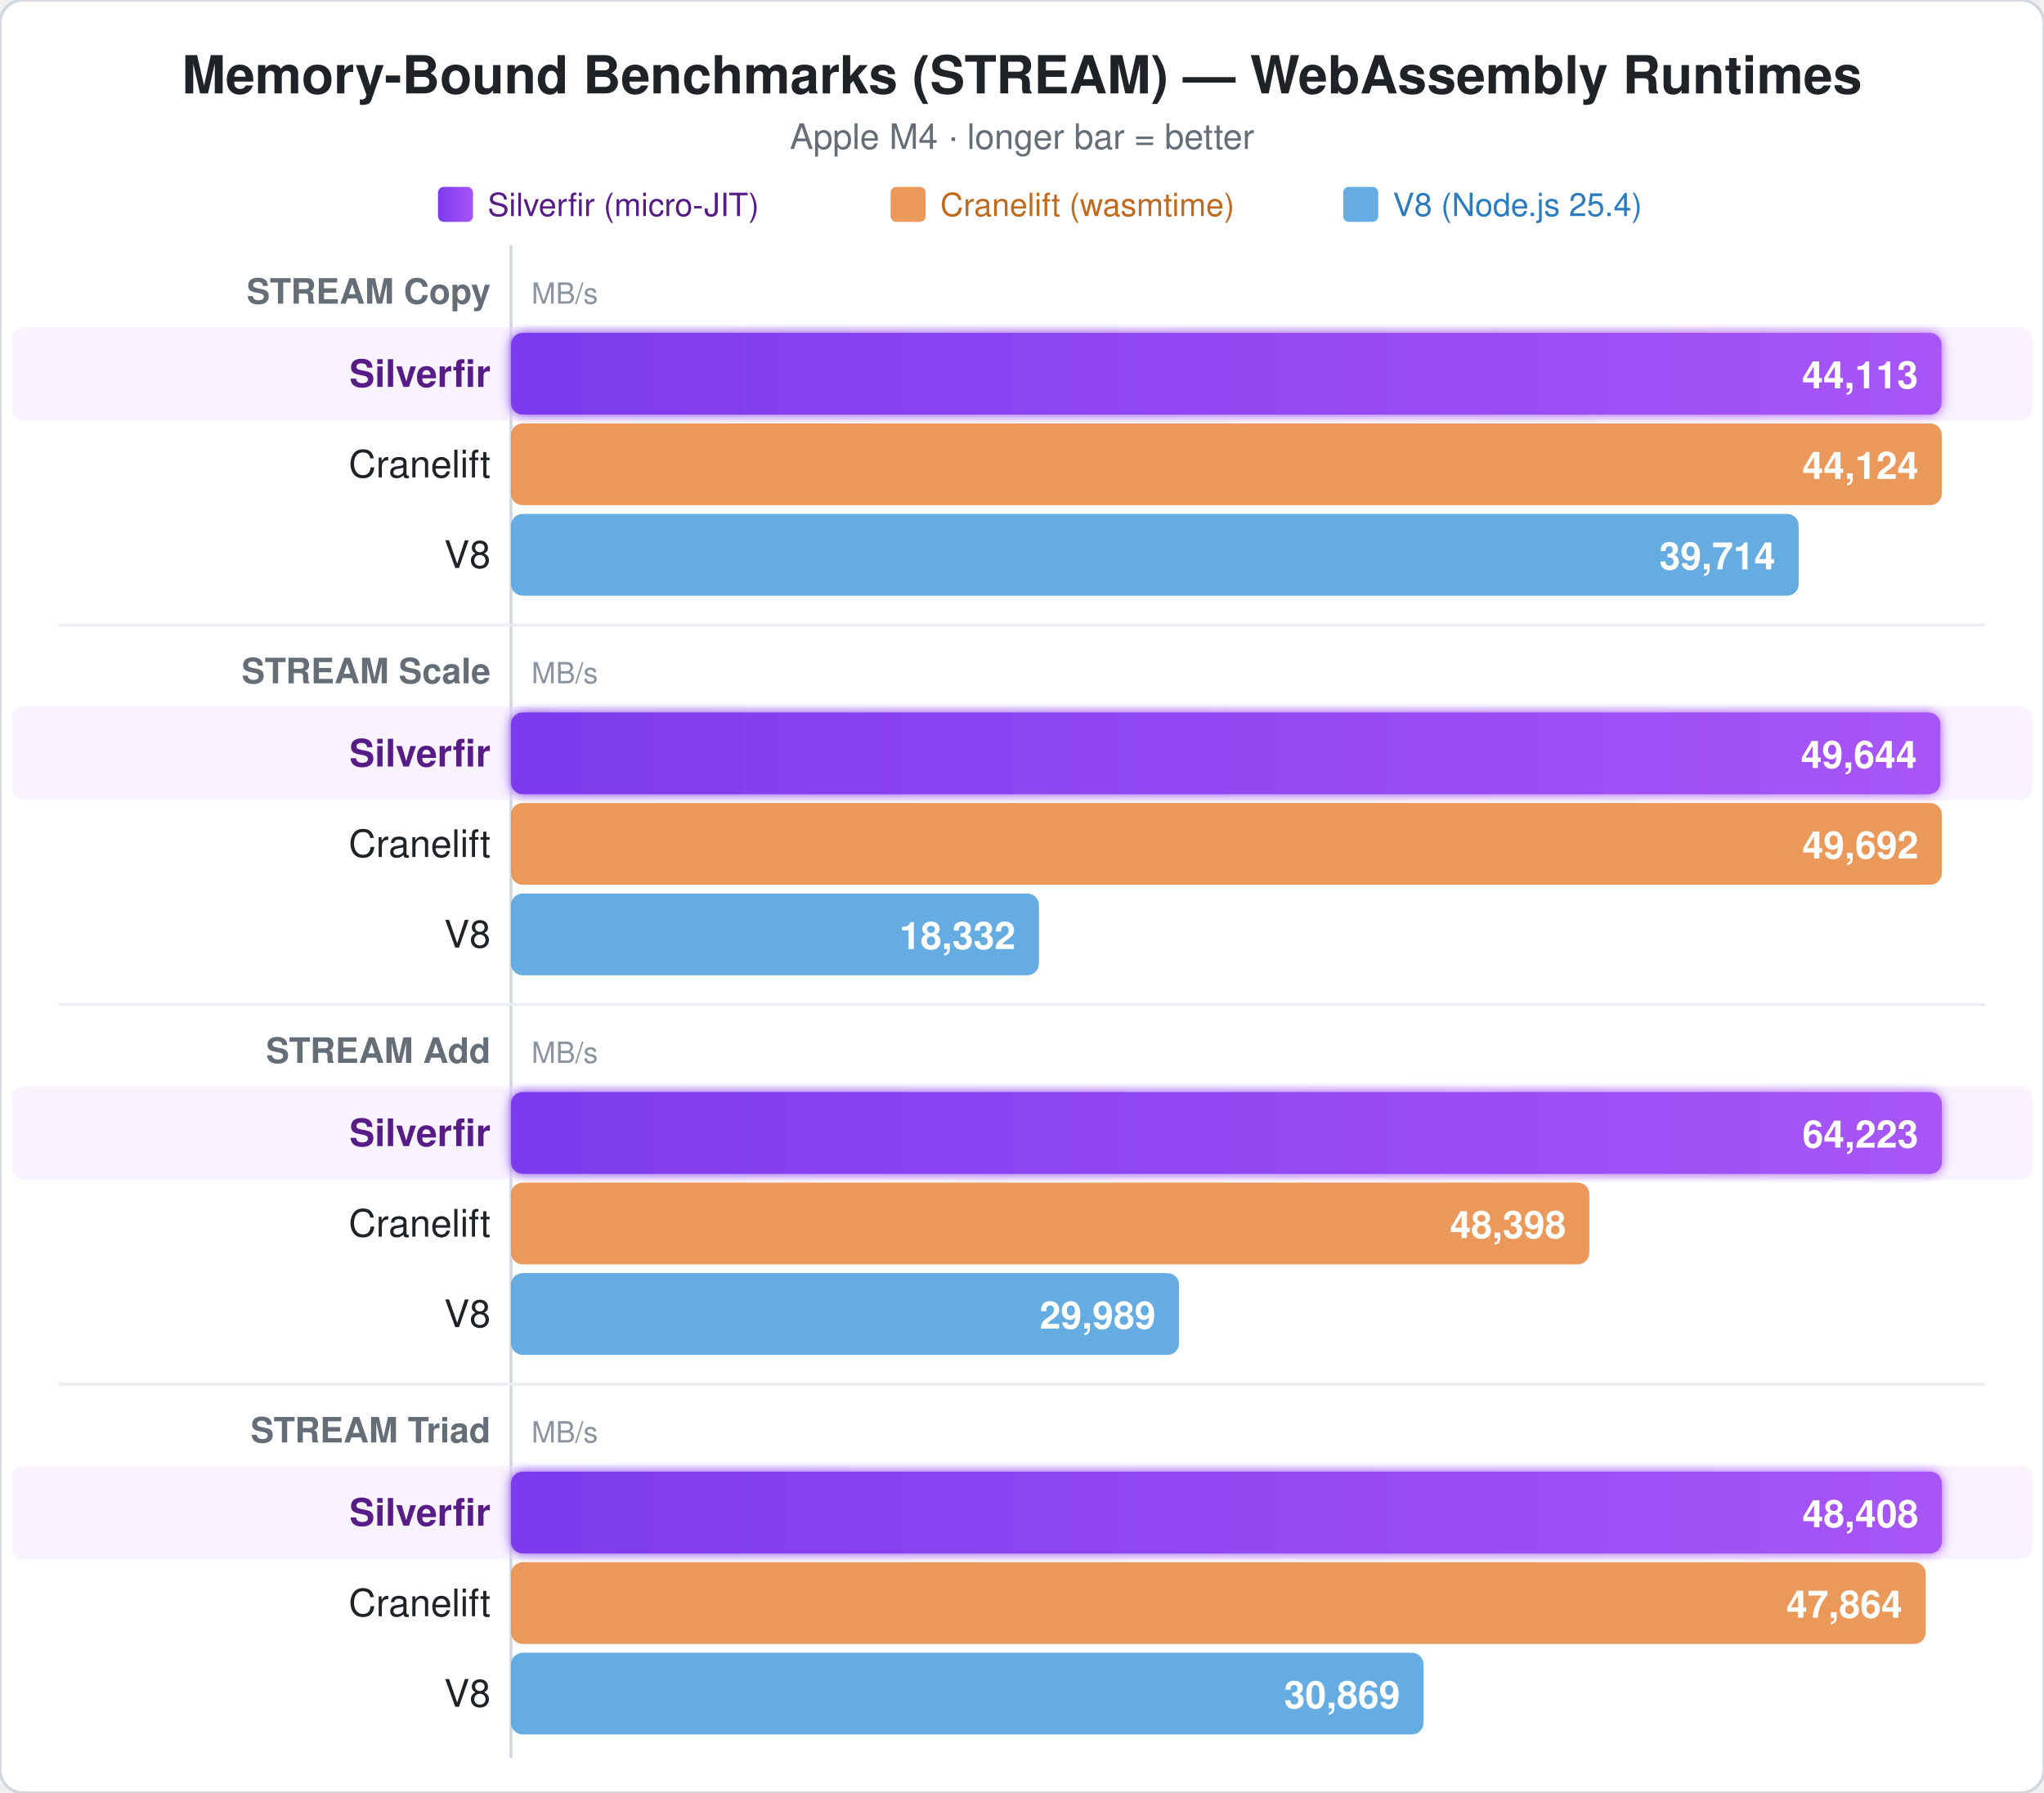
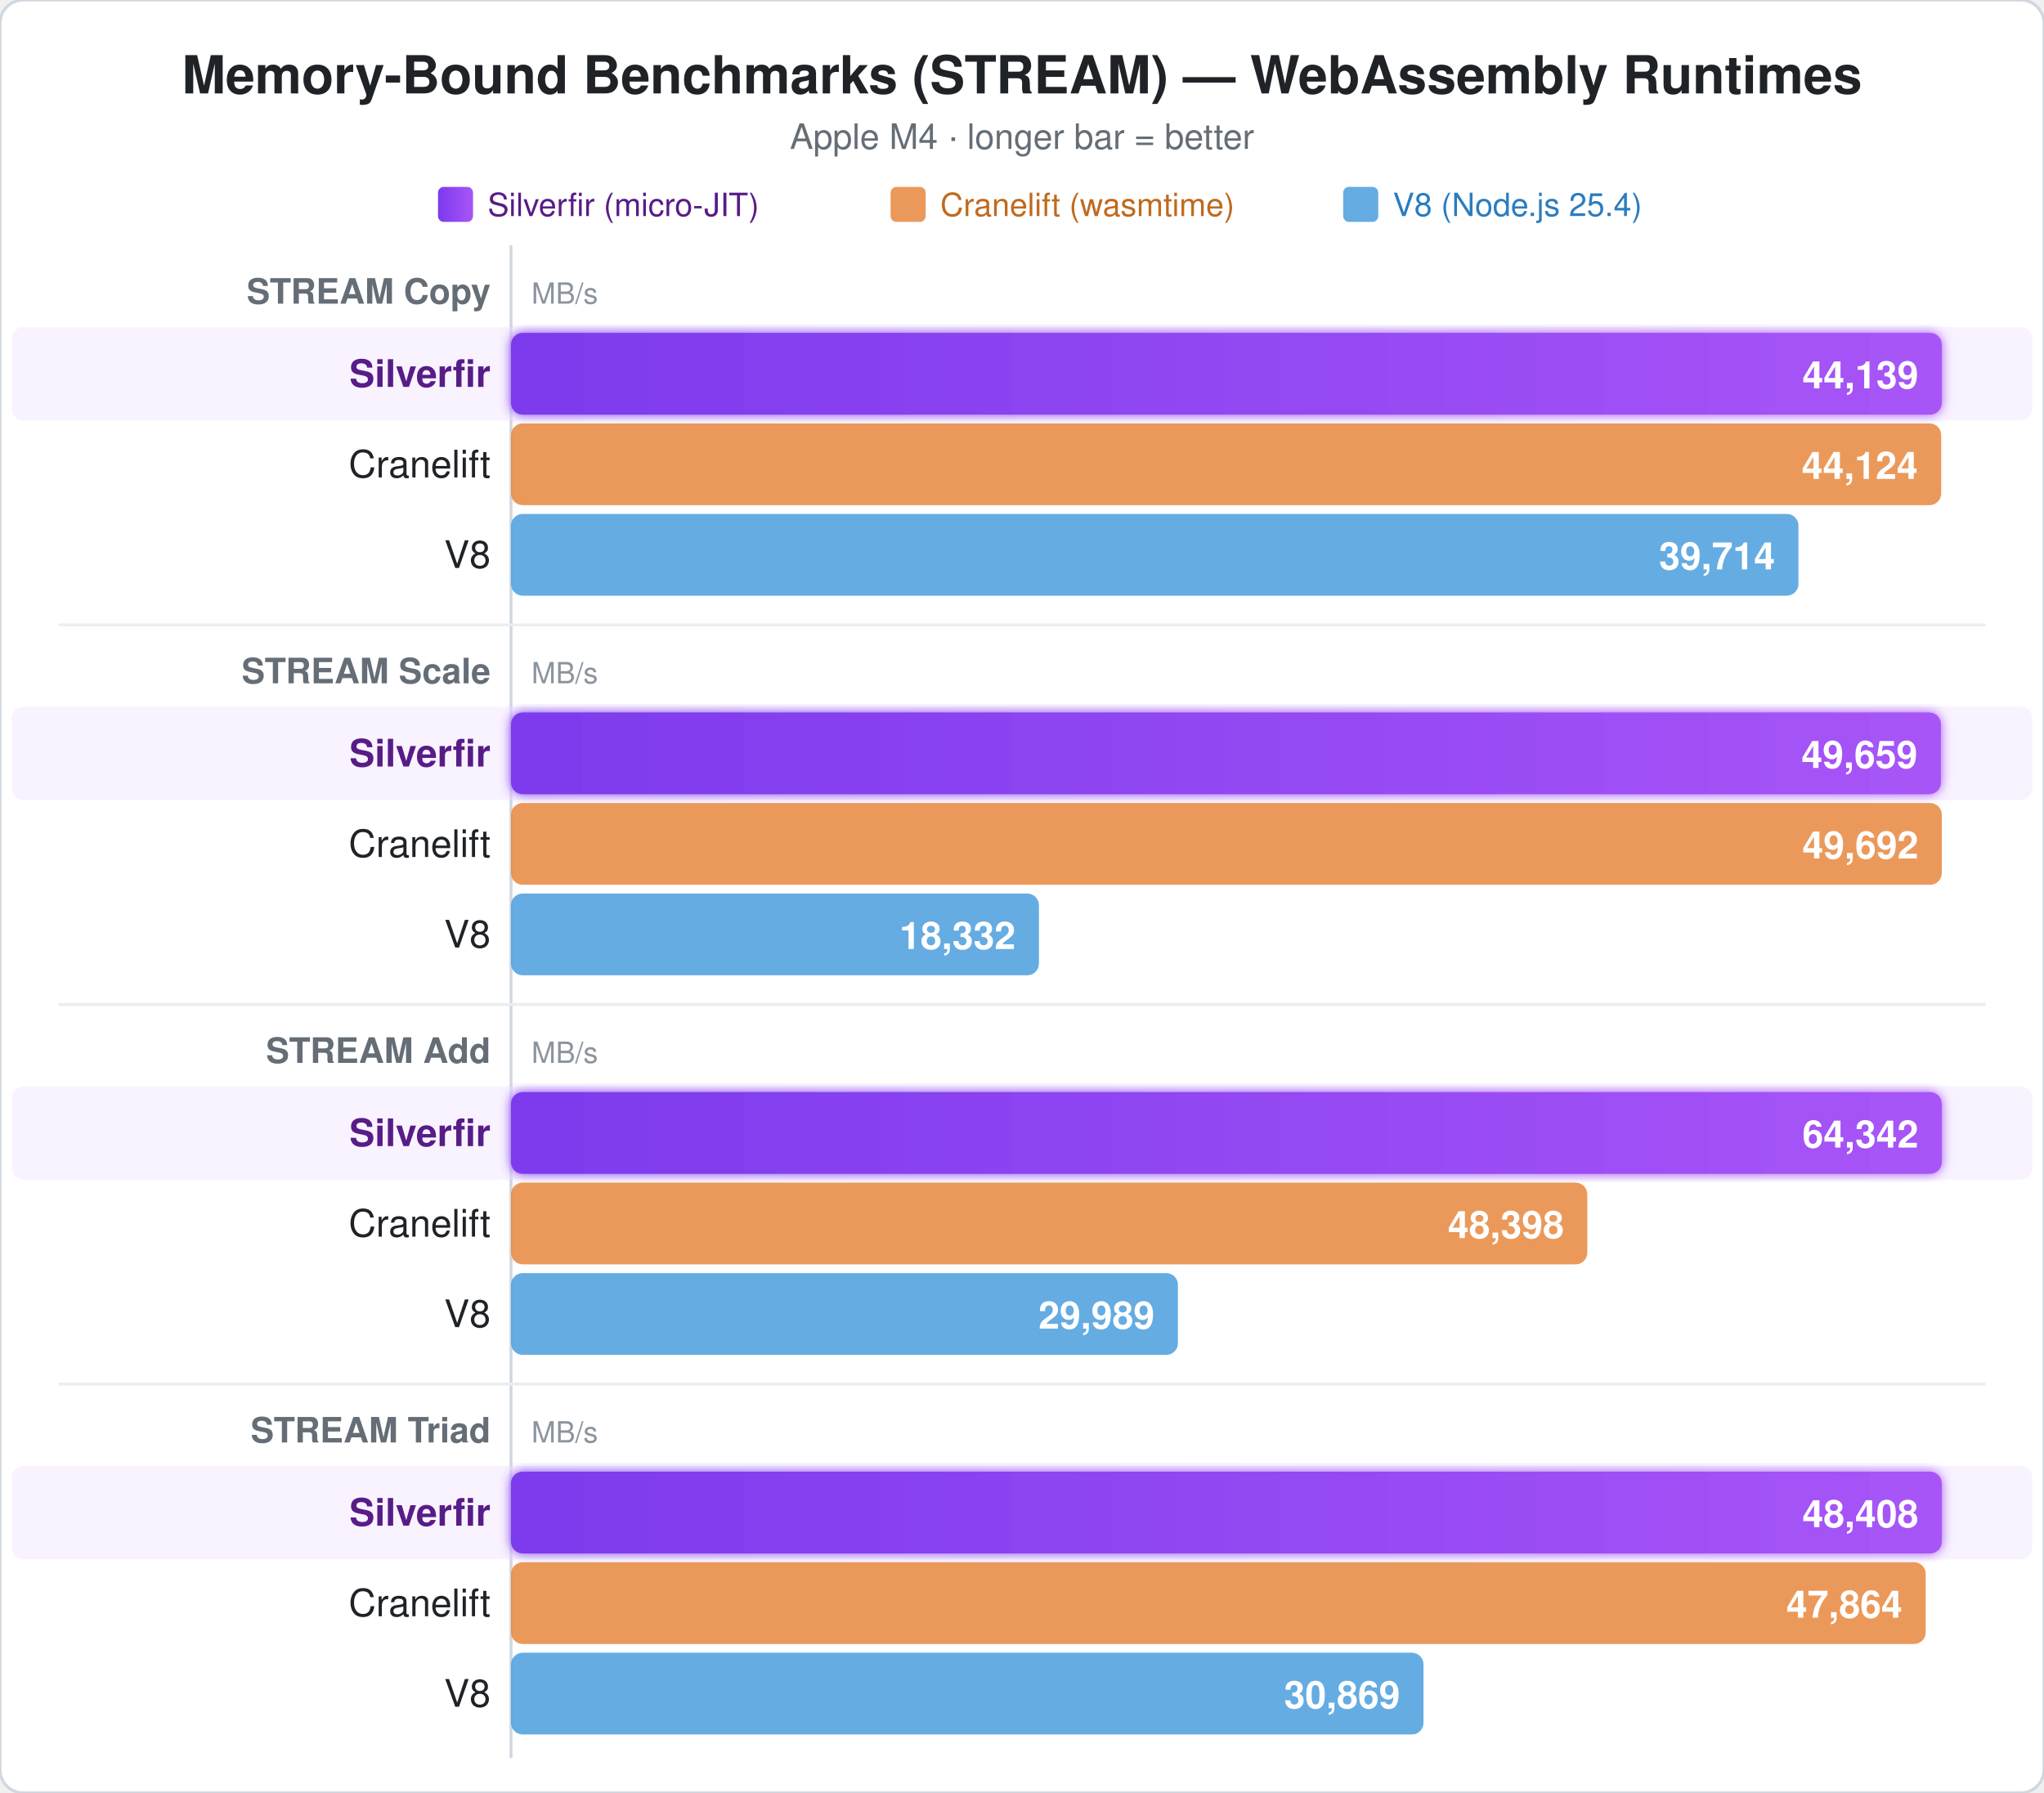
<svg xmlns="http://www.w3.org/2000/svg" role="img" viewBox="0 0 700 614" width="700" height="614">
  <defs>
    <linearGradient id="hlGrad" x1="0" y1="0" x2="1" y2="0">
      <stop offset="0%" stop-color="#7c3aed" />
      <stop offset="100%" stop-color="#a855f7" />
    </linearGradient>
    <filter id="glow">
      <feGaussianBlur stdDeviation="2" result="blur" />
      <feMerge>
        <feMergeNode in="blur" />
        <feMergeNode in="SourceGraphic" />
      </feMerge>
    </filter>
  </defs>
  <rect width="700" height="614" rx="8" ry="8" fill="#ffffff" stroke="#d0d7de" stroke-width="1" />
  <text x="350.0" y="32" text-anchor="middle" fill="#1f2328" font-family="Segoe UI,Helvetica,Arial,sans-serif" font-size="18" font-weight="600">Memory-Bound Benchmarks (STREAM) — WebAssembly Runtimes</text>
  <text x="350.0" y="51" text-anchor="middle" fill="#656d76" font-family="Segoe UI,Helvetica,Arial,sans-serif" font-size="12">Apple M4  ·  longer bar = better</text>
  <rect x="150.0" y="64" width="12" height="12" rx="2" fill="url(#hlGrad)" />
  <text x="167.0" y="74" fill="#581c87" font-family="Segoe UI,Helvetica,Arial,sans-serif" font-size="11">Silverfir (micro-JIT)</text>
  <rect x="305.0" y="64" width="12" height="12" rx="2" fill="#e8873d" opacity="0.85" />
  <text x="322.0" y="74" fill="#bf6a1f" font-family="Segoe UI,Helvetica,Arial,sans-serif" font-size="11">Cranelift (wasmtime)</text>
  <rect x="460.0" y="64" width="12" height="12" rx="2" fill="#4a9ede" opacity="0.85" />
  <text x="477.0" y="74" fill="#2b7cbf" font-family="Segoe UI,Helvetica,Arial,sans-serif" font-size="11">V8 (Node.js 25.4)</text>
  <line x1="175" y1="84" x2="175" y2="602" stroke="#d0d7de" stroke-width="1" />
  <text x="168" y="104.0" text-anchor="end" fill="#656d76" font-family="Segoe UI,Helvetica,Arial,sans-serif" font-size="12" font-weight="600">STREAM Copy</text>
  <text x="182" y="104.0" fill="#8b949e" font-family="Segoe UI,Helvetica,Arial,sans-serif" font-size="10">MB/s</text>
  <rect x="4" y="112" width="692" height="32" rx="4" fill="#f3e8ff" opacity="0.5" />
  <text x="168" y="132.5" text-anchor="end" fill="#581c87" font-family="Segoe UI,Helvetica,Arial,sans-serif" font-size="13" font-weight="700">Silverfir</text>
-   <rect x="175" y="114" width="489.9" height="28" rx="4" fill="url(#hlGrad)" filter="url(#glow)">
-     <animate attributeName="width" from="0" to="489.9" dur="0.35s" fill="freeze" />
+   <rect x="175" y="114" width="490.0" height="28" rx="4" fill="url(#hlGrad)" filter="url(#glow)">
+     <animate attributeName="width" from="0" to="490.0" dur="0.35s" fill="freeze" />
  </rect>
-   <text x="656.9" y="133.0" text-anchor="end" fill="#ffffff" font-family="Segoe UI,Helvetica,Arial,sans-serif" font-size="13" font-weight="700">44,113</text>
+   <text x="657.0" y="133.0" text-anchor="end" fill="#ffffff" font-family="Segoe UI,Helvetica,Arial,sans-serif" font-size="13" font-weight="700">44,139</text>
  <text x="168" y="163.5" text-anchor="end" fill="#1f2328" font-family="Segoe UI,Helvetica,Arial,sans-serif" font-size="13" font-weight="400">Cranelift</text>
-   <rect x="175" y="145" width="490.0" height="28" rx="4" fill="#e8873d" opacity="0.85">
-     <animate attributeName="width" from="0" to="490.0" dur="0.39s" fill="freeze" />
+   <rect x="175" y="145" width="489.8" height="28" rx="4" fill="#e8873d" opacity="0.85">
+     <animate attributeName="width" from="0" to="489.8" dur="0.39s" fill="freeze" />
  </rect>
-   <text x="657.0" y="164.0" text-anchor="end" fill="#ffffff" font-family="Segoe UI,Helvetica,Arial,sans-serif" font-size="13" font-weight="700">44,124</text>
+   <text x="656.8" y="164.0" text-anchor="end" fill="#ffffff" font-family="Segoe UI,Helvetica,Arial,sans-serif" font-size="13" font-weight="700">44,124</text>
  <text x="168" y="194.5" text-anchor="end" fill="#1f2328" font-family="Segoe UI,Helvetica,Arial,sans-serif" font-size="13" font-weight="400">V8</text>
-   <rect x="175" y="176" width="441.0" height="28" rx="4" fill="#4a9ede" opacity="0.85">
-     <animate attributeName="width" from="0" to="441.0" dur="0.43s" fill="freeze" />
+   <rect x="175" y="176" width="440.9" height="28" rx="4" fill="#4a9ede" opacity="0.85">
+     <animate attributeName="width" from="0" to="440.9" dur="0.43s" fill="freeze" />
  </rect>
-   <text x="608.0" y="195.0" text-anchor="end" fill="#ffffff" font-family="Segoe UI,Helvetica,Arial,sans-serif" font-size="13" font-weight="700">39,714</text>
+   <text x="607.9" y="195.0" text-anchor="end" fill="#ffffff" font-family="Segoe UI,Helvetica,Arial,sans-serif" font-size="13" font-weight="700">39,714</text>
  <line x1="20" y1="214" x2="680" y2="214" stroke="#eaeef2" stroke-width="1" />
  <text x="168" y="234.0" text-anchor="end" fill="#656d76" font-family="Segoe UI,Helvetica,Arial,sans-serif" font-size="12" font-weight="600">STREAM Scale</text>
  <text x="182" y="234.0" fill="#8b949e" font-family="Segoe UI,Helvetica,Arial,sans-serif" font-size="10">MB/s</text>
  <rect x="4" y="242" width="692" height="32" rx="4" fill="#f3e8ff" opacity="0.5" />
  <text x="168" y="262.5" text-anchor="end" fill="#581c87" font-family="Segoe UI,Helvetica,Arial,sans-serif" font-size="13" font-weight="700">Silverfir</text>
-   <rect x="175" y="244" width="489.5" height="28" rx="4" fill="url(#hlGrad)" filter="url(#glow)">
-     <animate attributeName="width" from="0" to="489.5" dur="0.39s" fill="freeze" />
+   <rect x="175" y="244" width="489.7" height="28" rx="4" fill="url(#hlGrad)" filter="url(#glow)">
+     <animate attributeName="width" from="0" to="489.7" dur="0.39s" fill="freeze" />
  </rect>
-   <text x="656.5" y="263.0" text-anchor="end" fill="#ffffff" font-family="Segoe UI,Helvetica,Arial,sans-serif" font-size="13" font-weight="700">49,644</text>
+   <text x="656.7" y="263.0" text-anchor="end" fill="#ffffff" font-family="Segoe UI,Helvetica,Arial,sans-serif" font-size="13" font-weight="700">49,659</text>
  <text x="168" y="293.5" text-anchor="end" fill="#1f2328" font-family="Segoe UI,Helvetica,Arial,sans-serif" font-size="13" font-weight="400">Cranelift</text>
  <rect x="175" y="275" width="490.0" height="28" rx="4" fill="#e8873d" opacity="0.85">
    <animate attributeName="width" from="0" to="490.0" dur="0.43s" fill="freeze" />
  </rect>
  <text x="657.0" y="294.0" text-anchor="end" fill="#ffffff" font-family="Segoe UI,Helvetica,Arial,sans-serif" font-size="13" font-weight="700">49,692</text>
  <text x="168" y="324.5" text-anchor="end" fill="#1f2328" font-family="Segoe UI,Helvetica,Arial,sans-serif" font-size="13" font-weight="400">V8</text>
  <rect x="175" y="306" width="180.8" height="28" rx="4" fill="#4a9ede" opacity="0.85">
    <animate attributeName="width" from="0" to="180.8" dur="0.47s" fill="freeze" />
  </rect>
  <text x="347.8" y="325.0" text-anchor="end" fill="#ffffff" font-family="Segoe UI,Helvetica,Arial,sans-serif" font-size="13" font-weight="700">18,332</text>
  <line x1="20" y1="344" x2="680" y2="344" stroke="#eaeef2" stroke-width="1" />
  <text x="168" y="364.0" text-anchor="end" fill="#656d76" font-family="Segoe UI,Helvetica,Arial,sans-serif" font-size="12" font-weight="600">STREAM Add</text>
  <text x="182" y="364.0" fill="#8b949e" font-family="Segoe UI,Helvetica,Arial,sans-serif" font-size="10">MB/s</text>
  <rect x="4" y="372" width="692" height="32" rx="4" fill="#f3e8ff" opacity="0.5" />
  <text x="168" y="392.5" text-anchor="end" fill="#581c87" font-family="Segoe UI,Helvetica,Arial,sans-serif" font-size="13" font-weight="700">Silverfir</text>
  <rect x="175" y="374" width="490.0" height="28" rx="4" fill="url(#hlGrad)" filter="url(#glow)">
    <animate attributeName="width" from="0" to="490.0" dur="0.43s" fill="freeze" />
  </rect>
-   <text x="657.0" y="393.0" text-anchor="end" fill="#ffffff" font-family="Segoe UI,Helvetica,Arial,sans-serif" font-size="13" font-weight="700">64,223</text>
+   <text x="657.0" y="393.0" text-anchor="end" fill="#ffffff" font-family="Segoe UI,Helvetica,Arial,sans-serif" font-size="13" font-weight="700">64,342</text>
  <text x="168" y="423.5" text-anchor="end" fill="#1f2328" font-family="Segoe UI,Helvetica,Arial,sans-serif" font-size="13" font-weight="400">Cranelift</text>
-   <rect x="175" y="405" width="369.3" height="28" rx="4" fill="#e8873d" opacity="0.85">
-     <animate attributeName="width" from="0" to="369.3" dur="0.47s" fill="freeze" />
+   <rect x="175" y="405" width="368.6" height="28" rx="4" fill="#e8873d" opacity="0.85">
+     <animate attributeName="width" from="0" to="368.6" dur="0.47s" fill="freeze" />
  </rect>
-   <text x="536.3" y="424.0" text-anchor="end" fill="#ffffff" font-family="Segoe UI,Helvetica,Arial,sans-serif" font-size="13" font-weight="700">48,398</text>
+   <text x="535.6" y="424.0" text-anchor="end" fill="#ffffff" font-family="Segoe UI,Helvetica,Arial,sans-serif" font-size="13" font-weight="700">48,398</text>
  <text x="168" y="454.5" text-anchor="end" fill="#1f2328" font-family="Segoe UI,Helvetica,Arial,sans-serif" font-size="13" font-weight="400">V8</text>
-   <rect x="175" y="436" width="228.8" height="28" rx="4" fill="#4a9ede" opacity="0.85">
-     <animate attributeName="width" from="0" to="228.8" dur="0.51s" fill="freeze" />
+   <rect x="175" y="436" width="228.4" height="28" rx="4" fill="#4a9ede" opacity="0.85">
+     <animate attributeName="width" from="0" to="228.4" dur="0.51s" fill="freeze" />
  </rect>
-   <text x="395.8" y="455.0" text-anchor="end" fill="#ffffff" font-family="Segoe UI,Helvetica,Arial,sans-serif" font-size="13" font-weight="700">29,989</text>
+   <text x="395.4" y="455.0" text-anchor="end" fill="#ffffff" font-family="Segoe UI,Helvetica,Arial,sans-serif" font-size="13" font-weight="700">29,989</text>
  <line x1="20" y1="474" x2="680" y2="474" stroke="#eaeef2" stroke-width="1" />
  <text x="168" y="494.0" text-anchor="end" fill="#656d76" font-family="Segoe UI,Helvetica,Arial,sans-serif" font-size="12" font-weight="600">STREAM Triad</text>
  <text x="182" y="494.0" fill="#8b949e" font-family="Segoe UI,Helvetica,Arial,sans-serif" font-size="10">MB/s</text>
  <rect x="4" y="502" width="692" height="32" rx="4" fill="#f3e8ff" opacity="0.5" />
  <text x="168" y="522.5" text-anchor="end" fill="#581c87" font-family="Segoe UI,Helvetica,Arial,sans-serif" font-size="13" font-weight="700">Silverfir</text>
  <rect x="175" y="504" width="490.0" height="28" rx="4" fill="url(#hlGrad)" filter="url(#glow)">
    <animate attributeName="width" from="0" to="490.0" dur="0.47s" fill="freeze" />
  </rect>
  <text x="657.0" y="523.0" text-anchor="end" fill="#ffffff" font-family="Segoe UI,Helvetica,Arial,sans-serif" font-size="13" font-weight="700">48,408</text>
  <text x="168" y="553.5" text-anchor="end" fill="#1f2328" font-family="Segoe UI,Helvetica,Arial,sans-serif" font-size="13" font-weight="400">Cranelift</text>
  <rect x="175" y="535" width="484.5" height="28" rx="4" fill="#e8873d" opacity="0.85">
    <animate attributeName="width" from="0" to="484.5" dur="0.51s" fill="freeze" />
  </rect>
  <text x="651.5" y="554.0" text-anchor="end" fill="#ffffff" font-family="Segoe UI,Helvetica,Arial,sans-serif" font-size="13" font-weight="700">47,864</text>
  <text x="168" y="584.5" text-anchor="end" fill="#1f2328" font-family="Segoe UI,Helvetica,Arial,sans-serif" font-size="13" font-weight="400">V8</text>
  <rect x="175" y="566" width="312.5" height="28" rx="4" fill="#4a9ede" opacity="0.85">
    <animate attributeName="width" from="0" to="312.5" dur="0.55s" fill="freeze" />
  </rect>
  <text x="479.5" y="585.0" text-anchor="end" fill="#ffffff" font-family="Segoe UI,Helvetica,Arial,sans-serif" font-size="13" font-weight="700">30,869</text>
</svg>
